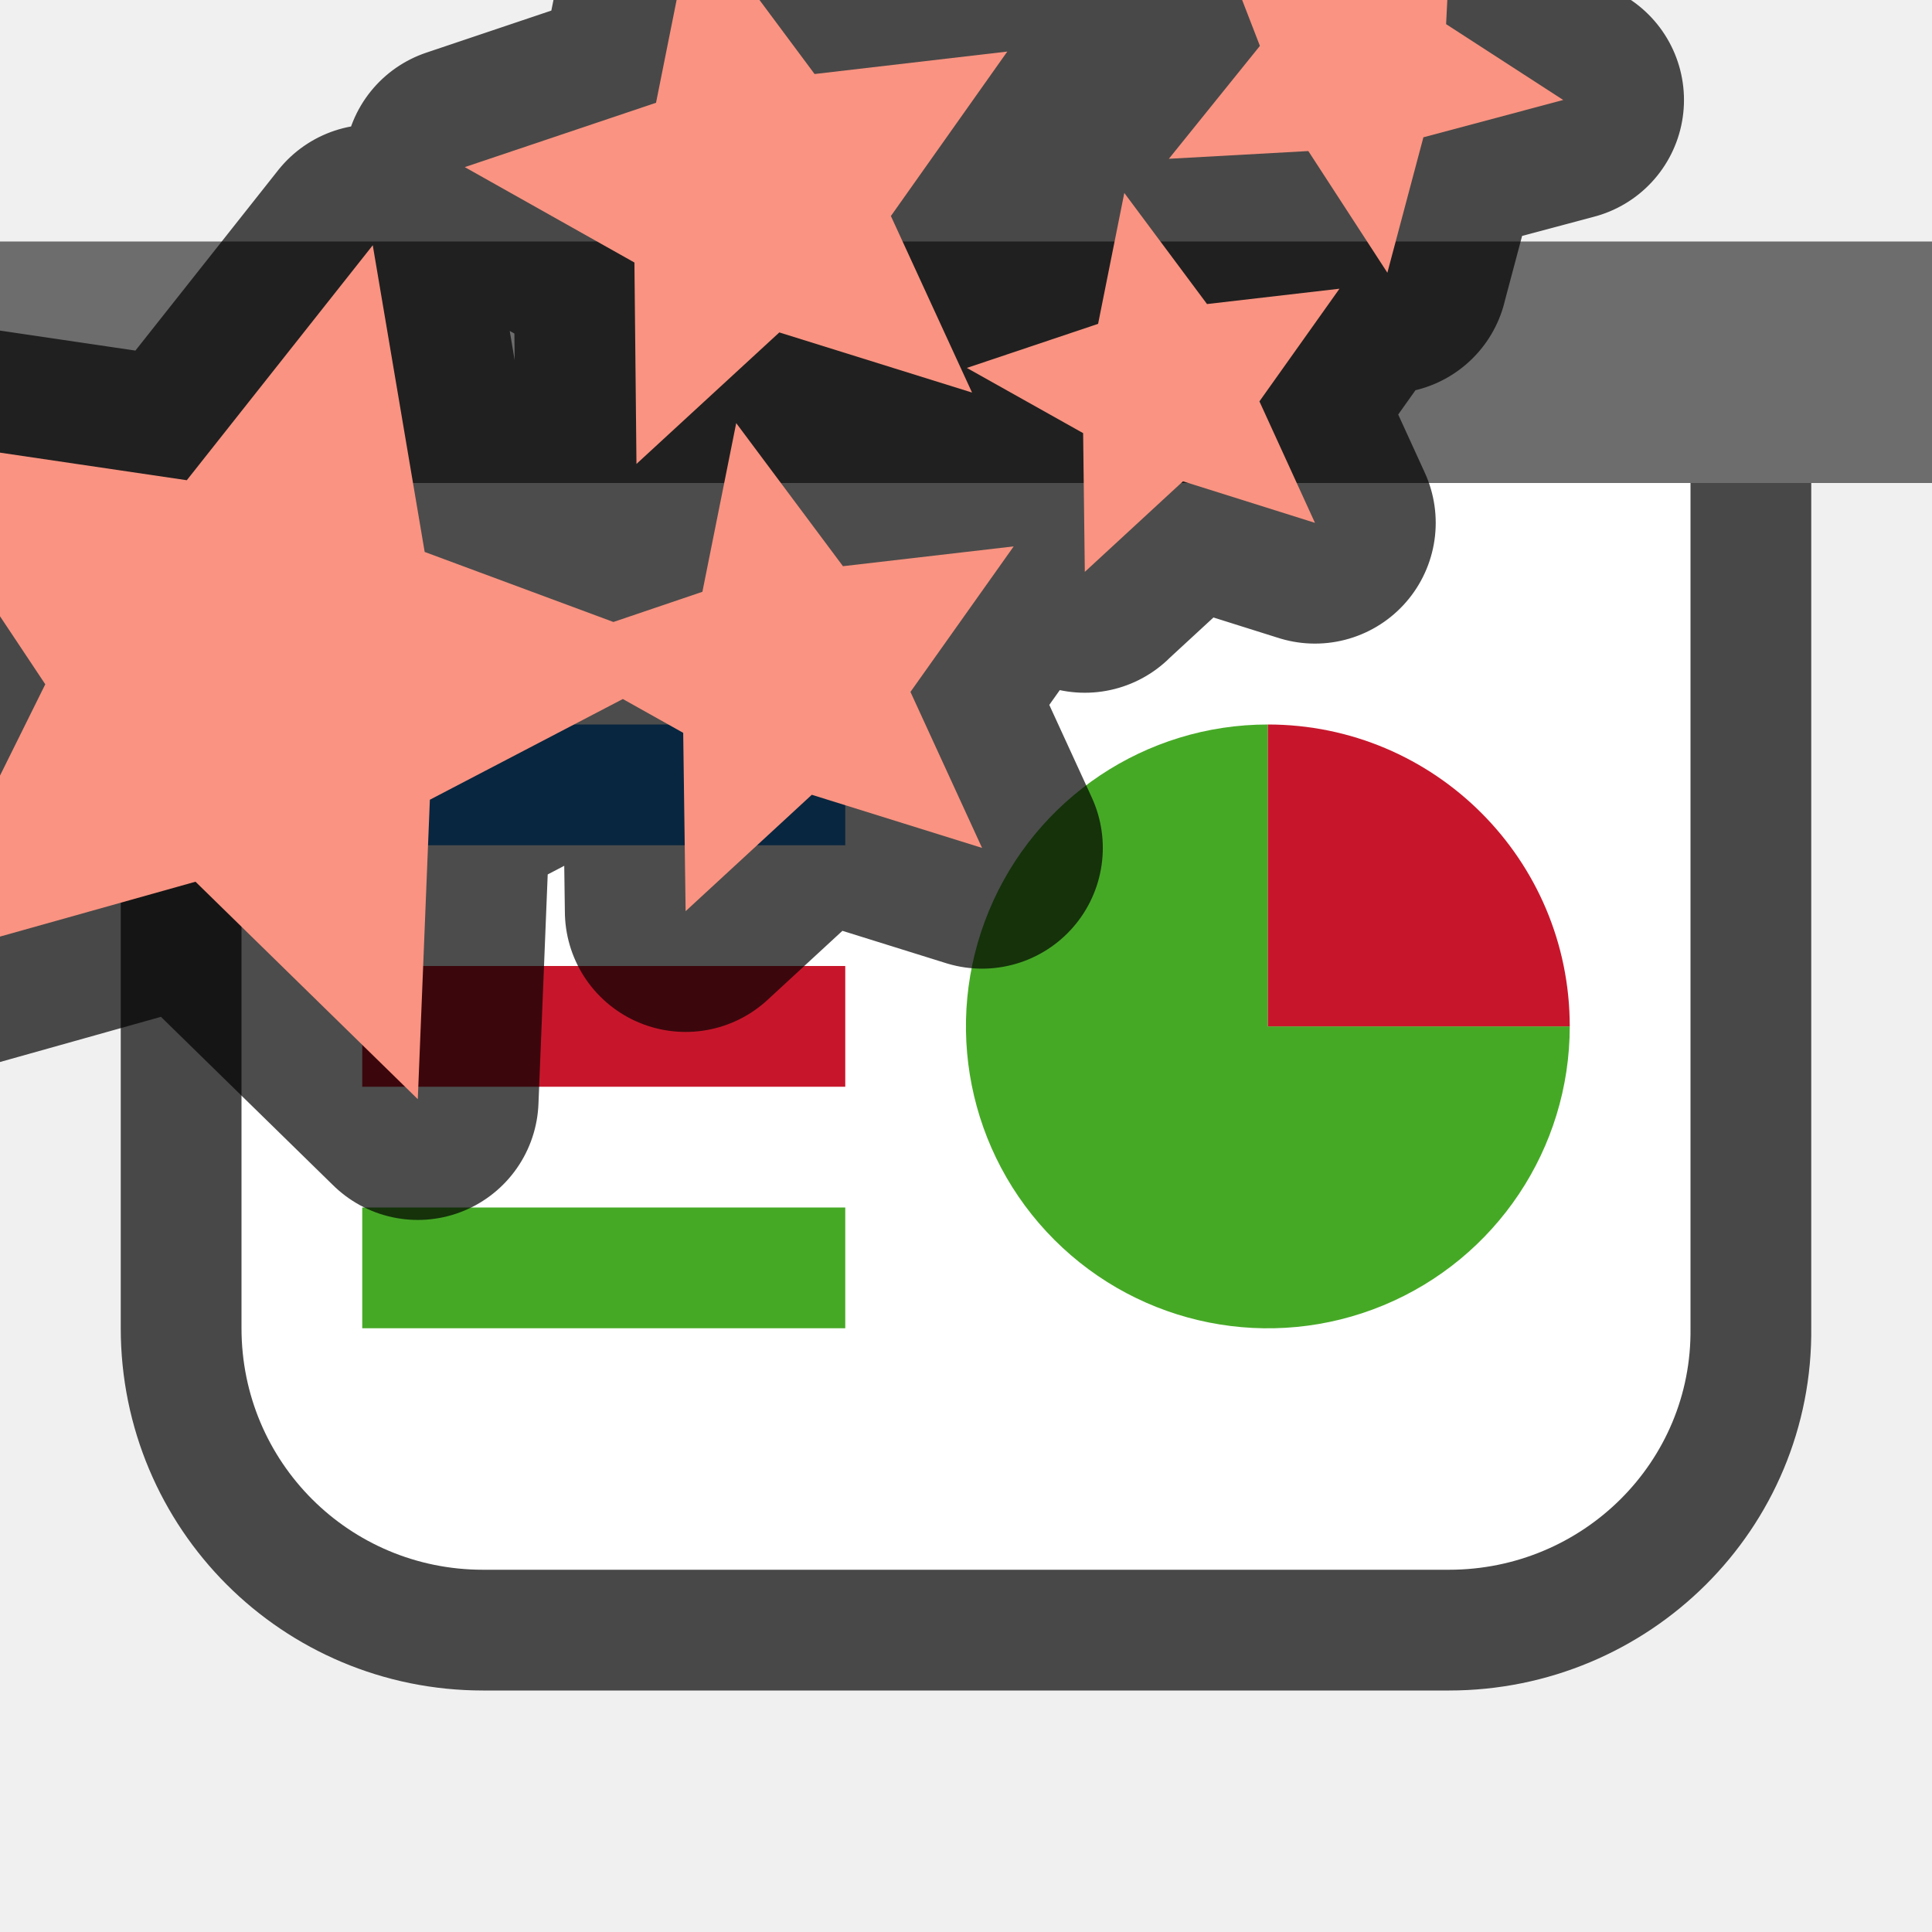
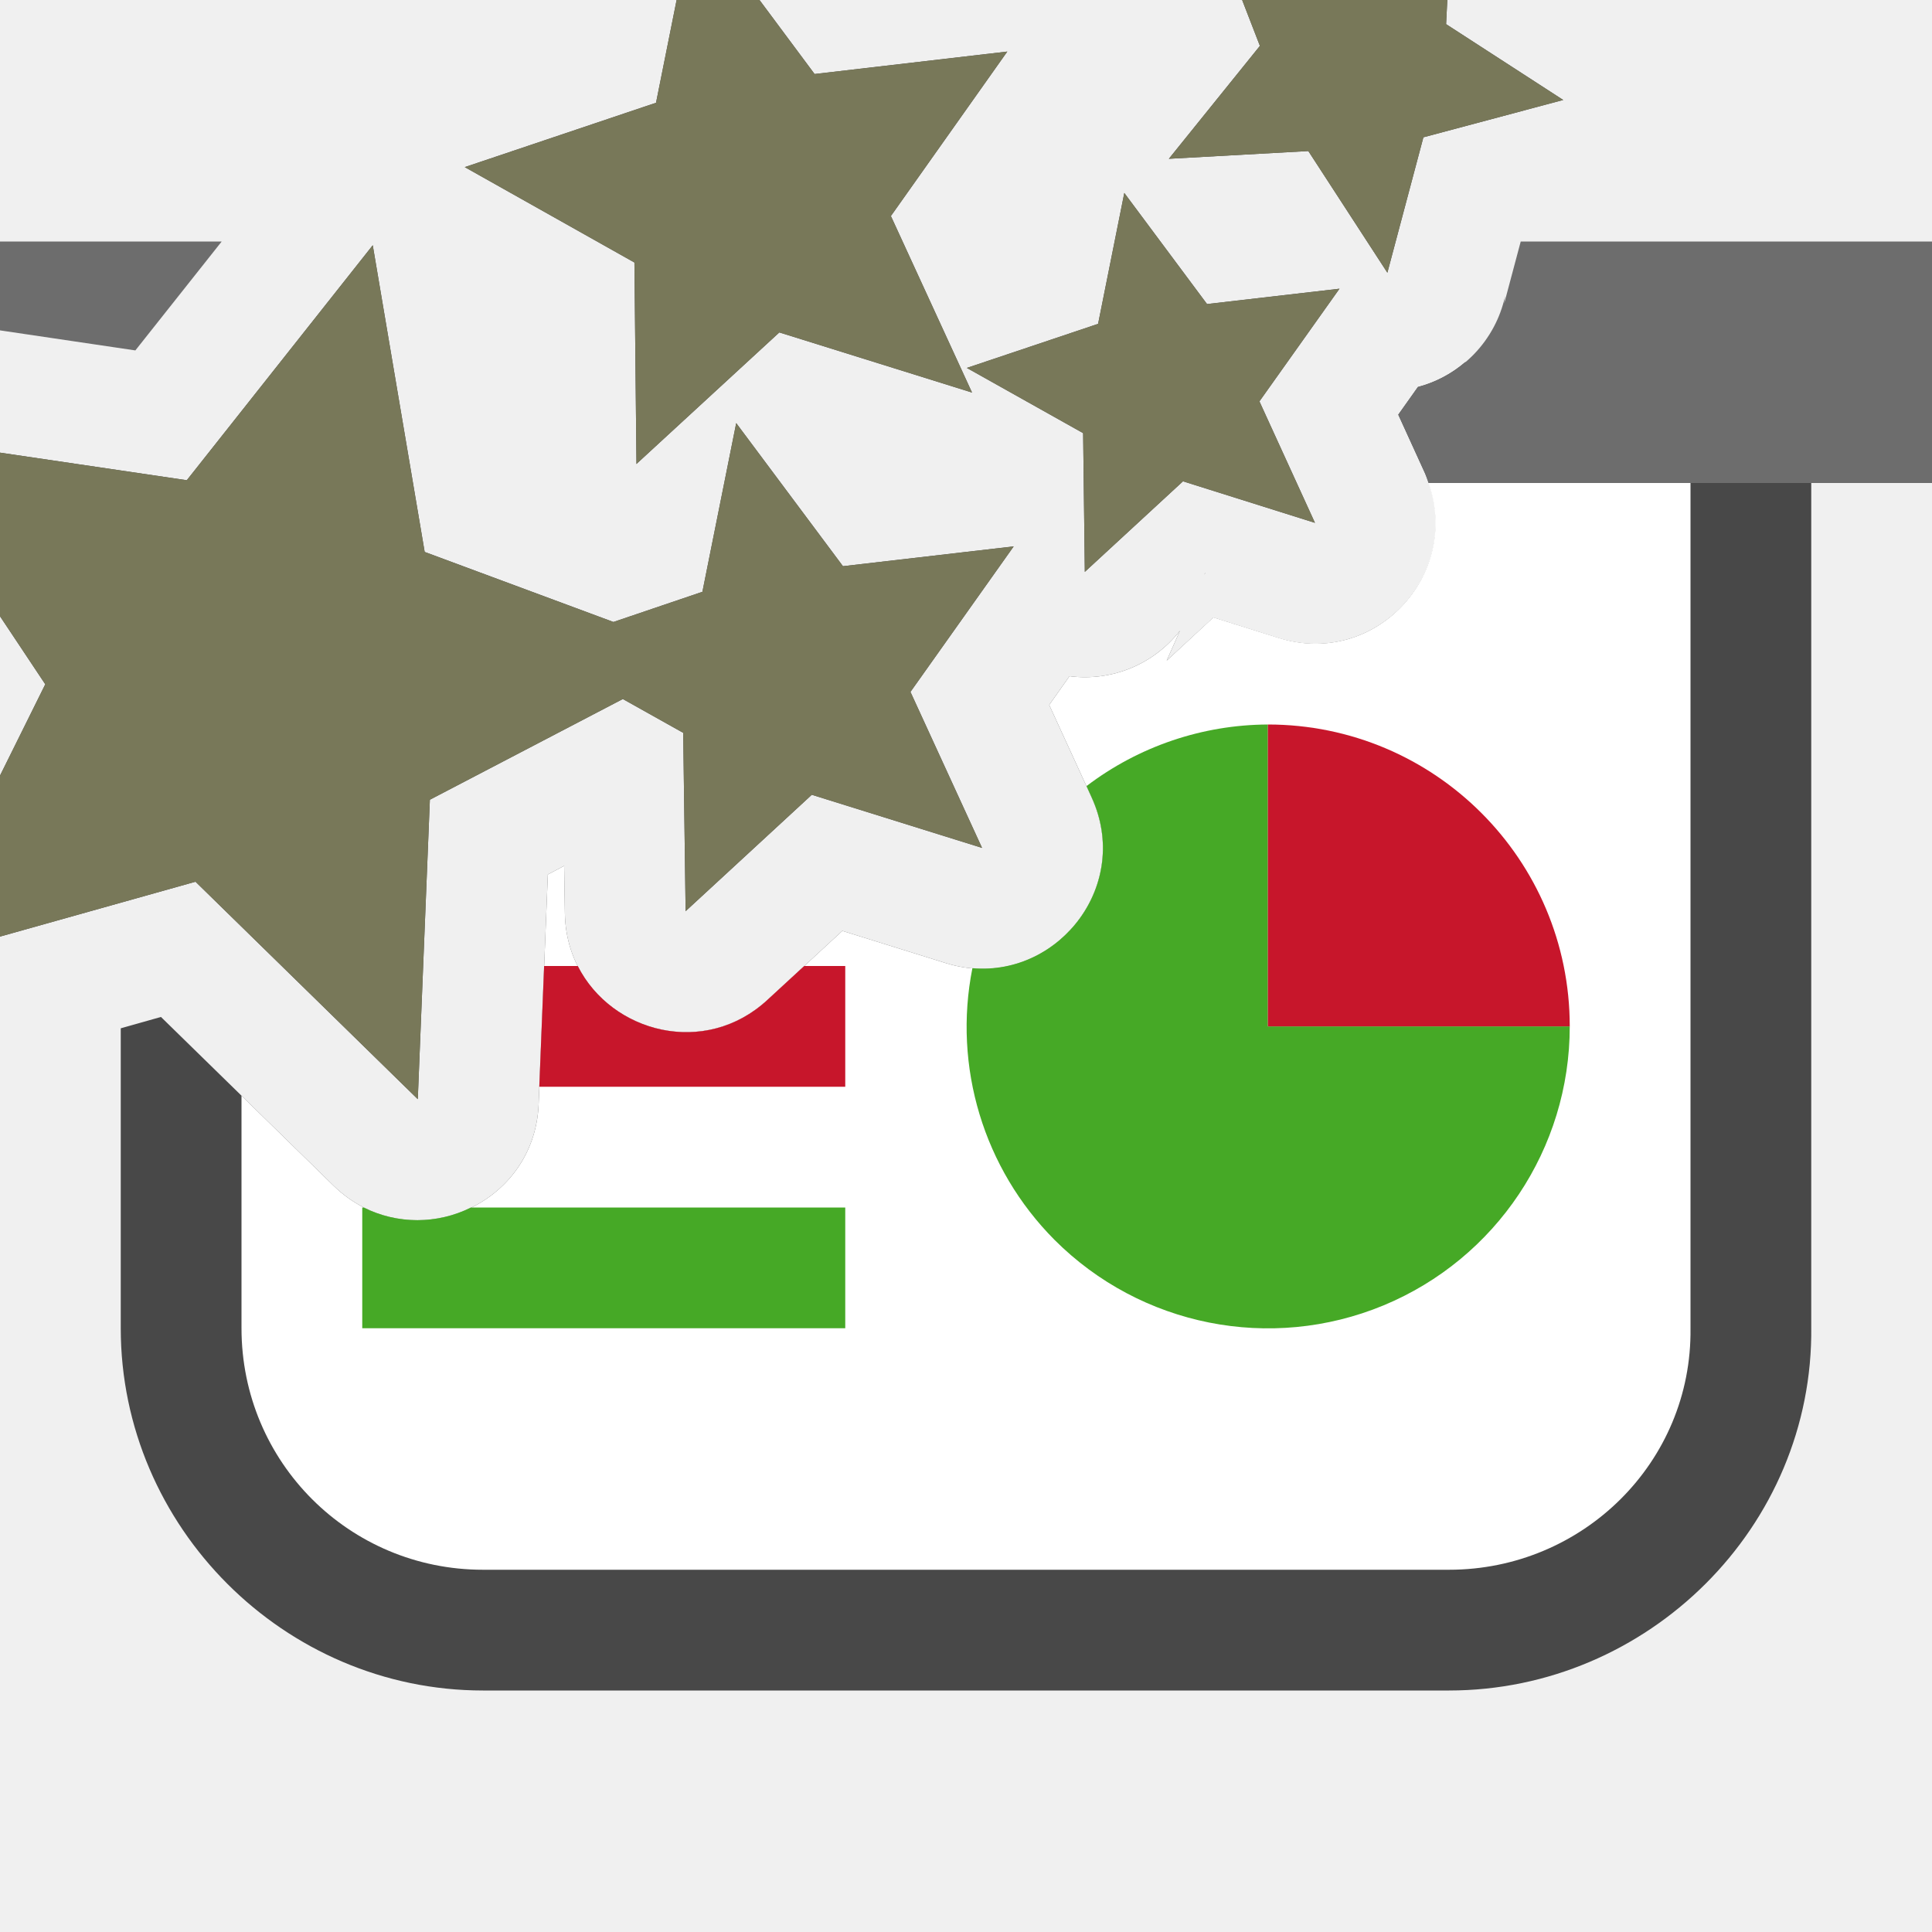
- <svg xmlns="http://www.w3.org/2000/svg" viewBox="0 0 16 16">/&gt;<path d="M2 4v7c0 1.108.892 2 2 2h8c1.108 0 2.014-.892 2-2V4z" style="opacity:.7;fill:#000;fill-opacity:1;fill-rule:evenodd;stroke:#000;stroke-width:2;stroke-linecap:butt;stroke-linejoin:round;stroke-miterlimit:4;stroke-dasharray:none;stroke-opacity:1" />
-   <path style="opacity:1;fill:#6d6d6d;fill-opacity:1;fill-rule:evenodd;stroke:none;stroke-width:2;stroke-linecap:butt;stroke-linejoin:round;stroke-miterlimit:4;stroke-dasharray:none;stroke-opacity:1" d="M0 2h16v2H0z" />
-   <path style="opacity:1;fill:#fff;fill-opacity:1;fill-rule:evenodd;stroke:none;stroke-width:2;stroke-linecap:butt;stroke-linejoin:round;stroke-miterlimit:4;stroke-dasharray:none;stroke-opacity:1" d="M2 4v7c0 1.108.892 2 2 2h8c1.108 0 2.014-.892 2-2V4z" />
-   <path style="opacity:1;fill:#46a926;fill-opacity:1;fill-rule:evenodd;stroke:none;stroke-width:2;stroke-linecap:butt;stroke-linejoin:round;stroke-miterlimit:4;stroke-dasharray:none;stroke-opacity:1" d="M13 8.5a2.5 2.5 0 0 1-1.543 2.31 2.5 2.5 0 0 1-2.725-.542 2.5 2.5 0 0 1-.542-2.725A2.5 2.5 0 0 1 10.5 6v2.5z" />
-   <path style="opacity:1;fill:#1a7fd4;fill-opacity:1;fill-rule:evenodd;stroke:none;stroke-width:2.309;stroke-linecap:butt;stroke-linejoin:round;stroke-miterlimit:4;stroke-dasharray:none;stroke-opacity:1" d="M3 6h4v1H3z" />
-   <path style="opacity:1;fill:#c7162b;fill-opacity:1;fill-rule:evenodd;stroke:none;stroke-width:2.309;stroke-linecap:butt;stroke-linejoin:round;stroke-miterlimit:4;stroke-dasharray:none;stroke-opacity:1" d="M3 8h4v1H3z" />
-   <path style="opacity:1;fill:#46a926;fill-opacity:1;fill-rule:evenodd;stroke:none;stroke-width:2.309;stroke-linecap:butt;stroke-linejoin:round;stroke-miterlimit:4;stroke-dasharray:none;stroke-opacity:1" d="M3 10h4v1H3z" />
+ <svg xmlns="http://www.w3.org/2000/svg" viewBox="0 0 16 16">/&gt;<path style="color:#000;opacity:.7;fill:#000;fill-rule:evenodd;stroke-width:2;stroke-linejoin:round;-inkscape-stroke:none" d="M12.133 3a.994.994 0 0 1-.39.205l-.163.229.219.48c.359.787-.384 1.628-1.21 1.37l-.54-.17-.387.357.11-.248a.996.996 0 0 1-.915.377l-.168.238.352.767c.359.786-.38 1.627-1.205 1.372l-.86-.268-.62.572c-.636.586-1.666.144-1.678-.72l-.006-.39-.135.071-.076 1.9c-.034.868-1.08 1.283-1.7.676L1.333 8.422 1 8.516V11c0 1.645 1.355 3 3 3h8c1.645 0 3.02-1.352 3-3.012V4a1 1 0 0 0-1-1h-1.867zM9.979 4.742l-.004.018.005-.014-.001-.004z" />
+   <path style="opacity:1;fill:#6d6d6d;fill-opacity:1;fill-rule:evenodd;stroke:none;stroke-width:2;stroke-linecap:butt;stroke-linejoin:round;stroke-miterlimit:4;stroke-dasharray:none;stroke-opacity:1" d="M0 2v.736l1.121.166L1.836 2H0zm12.594 0-.137.514.008-.063a.999.999 0 0 1-.723.754l-.162.229.219.48c.013.029.02.057.031.086H16V2h-3.406z" />
+   <path style="opacity:1;fill:#fff;fill-opacity:1;fill-rule:evenodd;stroke:none;stroke-width:2;stroke-linecap:butt;stroke-linejoin:round;stroke-miterlimit:4;stroke-dasharray:none;stroke-opacity:1" d="M11.83 4c.27.761-.444 1.532-1.24 1.283l-.541-.17-.387.358.11-.248a.996.996 0 0 1-.915.377l-.168.238.352.767c.359.786-.38 1.627-1.205 1.372l-.86-.268-.62.572c-.636.586-1.666.144-1.678-.72l-.006-.39-.135.071-.076 1.9c-.034.868-1.08 1.283-1.7.676L2 9.074V11c0 1.108.892 2 2 2h8c1.108 0 2.014-.892 2-2V4h-2.17zm-1.851.742-.004.018.005-.014-.001-.004z" />
+   <path style="opacity:1;fill:#46a926;fill-opacity:1;fill-rule:evenodd;stroke:none;stroke-width:2;stroke-linecap:butt;stroke-linejoin:round;stroke-miterlimit:4;stroke-dasharray:none;stroke-opacity:1" d="M10.5 6a2.5 2.5 0 0 0-1.502.51l.043.095c.327.716-.258 1.476-.988 1.413a2.5 2.5 0 0 0 .68 2.25 2.5 2.5 0 0 0 2.724.543A2.5 2.5 0 0 0 13 8.5h-2.5V6z" />
+   <path style="opacity:1;fill:#c7162b;fill-opacity:1;fill-rule:evenodd;stroke:none;stroke-width:2.309;stroke-linecap:butt;stroke-linejoin:round;stroke-miterlimit:4;stroke-dasharray:none;stroke-opacity:1" d="m4.506 8-.04 1H7V8h-.34l-.305.281c-.515.476-1.289.274-1.57-.281h-.28z" />
+   <path style="opacity:1;fill:#46a926;fill-opacity:1;fill-rule:evenodd;stroke:none;stroke-width:2.309;stroke-linecap:butt;stroke-linejoin:round;stroke-miterlimit:4;stroke-dasharray:none;stroke-opacity:1" d="M3 10v1h4v-1H3.9a.994.994 0 0 1-.888 0H3z" />
  <path style="opacity:1;fill:#c7162b;fill-opacity:1;fill-rule:evenodd;stroke:none;stroke-width:2;stroke-linecap:butt;stroke-linejoin:round;stroke-miterlimit:4;stroke-dasharray:none;stroke-opacity:1" d="M6-10.5A2.5 2.5 0 0 1 8.5-13v2.5z" transform="rotate(90)" />
-   <path d="m3.46 9.103.1-2.48 1.598-.834.5.28.02 1.477 1.045-.964 1.41.44L7.54 5.73l.855-1.205-1.414.164-.884-1.185-.28 1.397-.737.25-1.563-.58-.43-2.54-1.54 1.946L-1 3.601.375 5.667-.768 7.972l2.387-.67zm5.524-4.367.813-.75 1.093.344-.46-1.006.663-.933-1.097.127-.685-.92-.217 1.084-1.087.365.963.54.014 1.15zM5.27 3.843l1.184-1.09 1.596.498-.672-1.462.964-1.362-1.596.186-.997-1.34L5.433.851l-1.584.533 1.405.79.017 1.67zm6.22-1.586.298-1.12 1.158-.309-.97-.628.06-1.2-.897.73-1.123-.43.418 1.08-.754.935 1.155-.064.655 1.008z" style="opacity:.7;fill:#000;fill-opacity:1;stroke:#000;stroke-width:2;stroke-linejoin:round;stroke-miterlimit:4;stroke-dasharray:none" />
-   <path style="fill:#fa9381;fill-opacity:1" d="m3.46 9.103.1-2.48 1.598-.834.5.28.02 1.477 1.045-.964 1.41.44L7.54 5.73l.855-1.205-1.414.164-.884-1.185-.28 1.397-.737.25-1.563-.58-.43-2.54-1.54 1.946L-1 3.601.375 5.667-.768 7.972l2.387-.67zm5.524-4.367.813-.75 1.093.344-.46-1.006.663-.933-1.097.127-.685-.92-.217 1.084-1.087.365.963.54.014 1.15zM5.27 3.843l1.184-1.09 1.596.498-.672-1.462.964-1.362-1.596.186-.997-1.34L5.433.851l-1.584.533 1.405.79.017 1.67zm6.22-1.586.298-1.12 1.158-.309-.97-.628.06-1.2-.897.73-1.123-.43.418 1.08-.754.935 1.155-.064.655 1.008z" />
+   <path style="color:#000;opacity:.7;fill:#000;stroke-width:2;stroke-linejoin:round;-inkscape-stroke:none" d="m3.46 9.103.1-2.48 1.598-.834.5.28.02 1.477 1.045-.964 1.41.44L7.54 5.73l.855-1.205-1.414.164-.884-1.185-.28 1.397-.737.25-1.563-.58-.43-2.54-1.54 1.946L-1 3.601.375 5.667-.768 7.972l2.387-.67zm5.524-4.367.813-.75 1.093.344-.46-1.006.663-.933-1.097.127-.685-.92-.217 1.084-1.087.365.963.54.014 1.15zM5.27 3.843l1.184-1.09 1.596.498-.672-1.462.964-1.362-1.596.186-.997-1.34L5.433.851l-1.584.533 1.405.79.017 1.67zm6.22-1.586.298-1.12 1.158-.309-.97-.628.06-1.2-.897.73-1.123-.43.418 1.08-.754.935 1.155-.064.655 1.008z" />
+   <path style="fill:#787859;fill-opacity:1" d="m3.46 9.103.1-2.48 1.598-.834.5.28.02 1.477 1.045-.964 1.41.44L7.54 5.73l.855-1.205-1.414.164-.884-1.185-.28 1.397-.737.25-1.563-.58-.43-2.54-1.54 1.946L-1 3.601.375 5.667-.768 7.972l2.387-.67zm5.524-4.367.813-.75 1.093.344-.46-1.006.663-.933-1.097.127-.685-.92-.217 1.084-1.087.365.963.54.014 1.15zM5.27 3.843l1.184-1.09 1.596.498-.672-1.462.964-1.362-1.596.186-.997-1.34L5.433.851l-1.584.533 1.405.79.017 1.67zm6.22-1.586.298-1.12 1.158-.309-.97-.628.06-1.2-.897.73-1.123-.43.418 1.08-.754.935 1.155-.064.655 1.008z" />
</svg>
